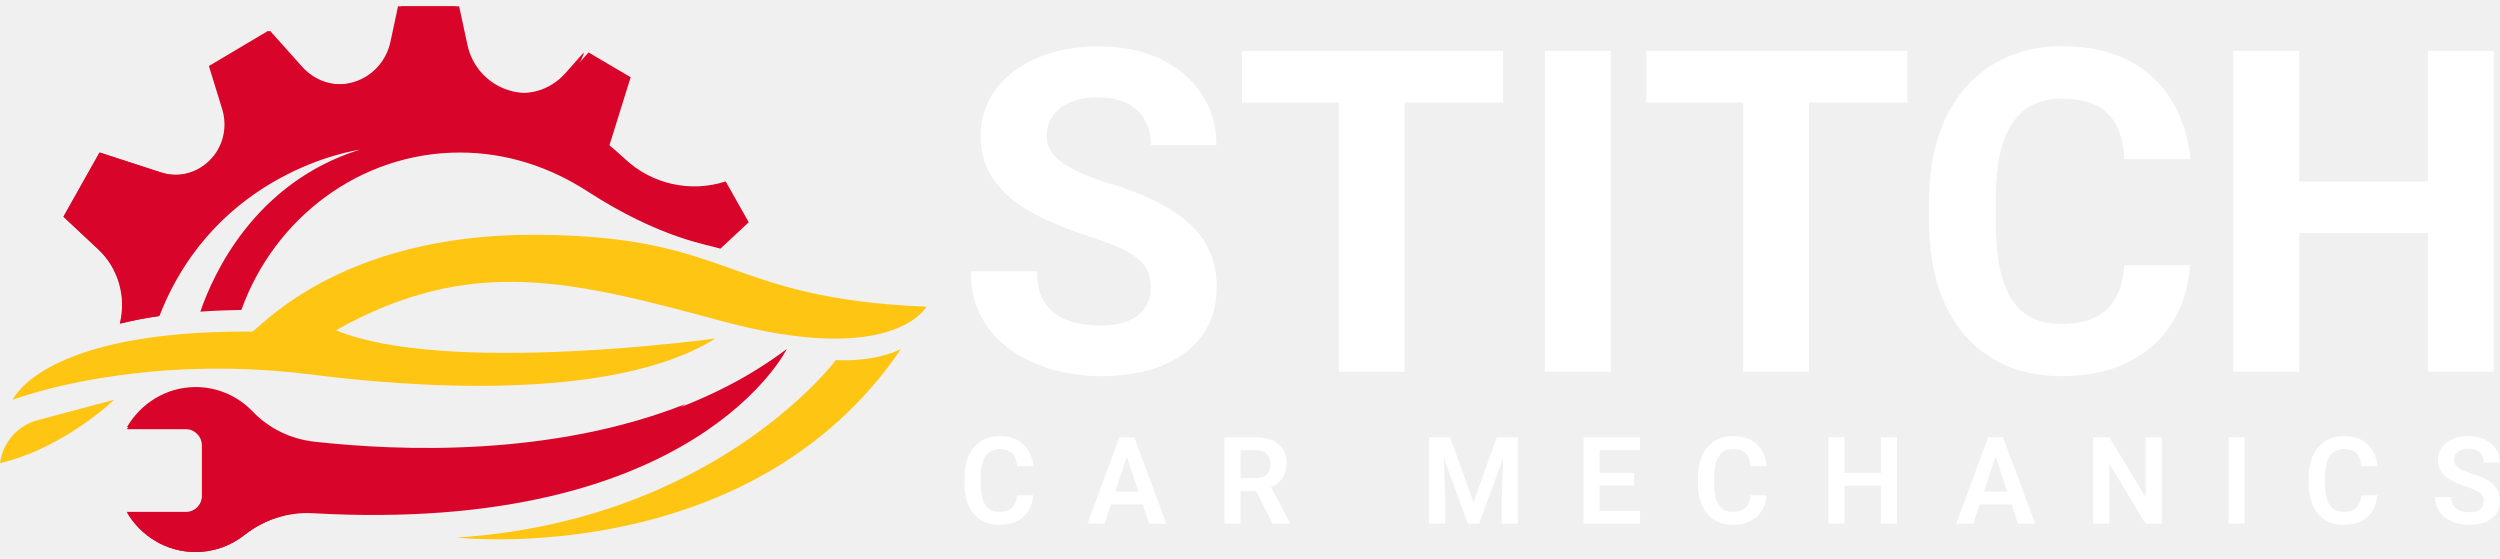
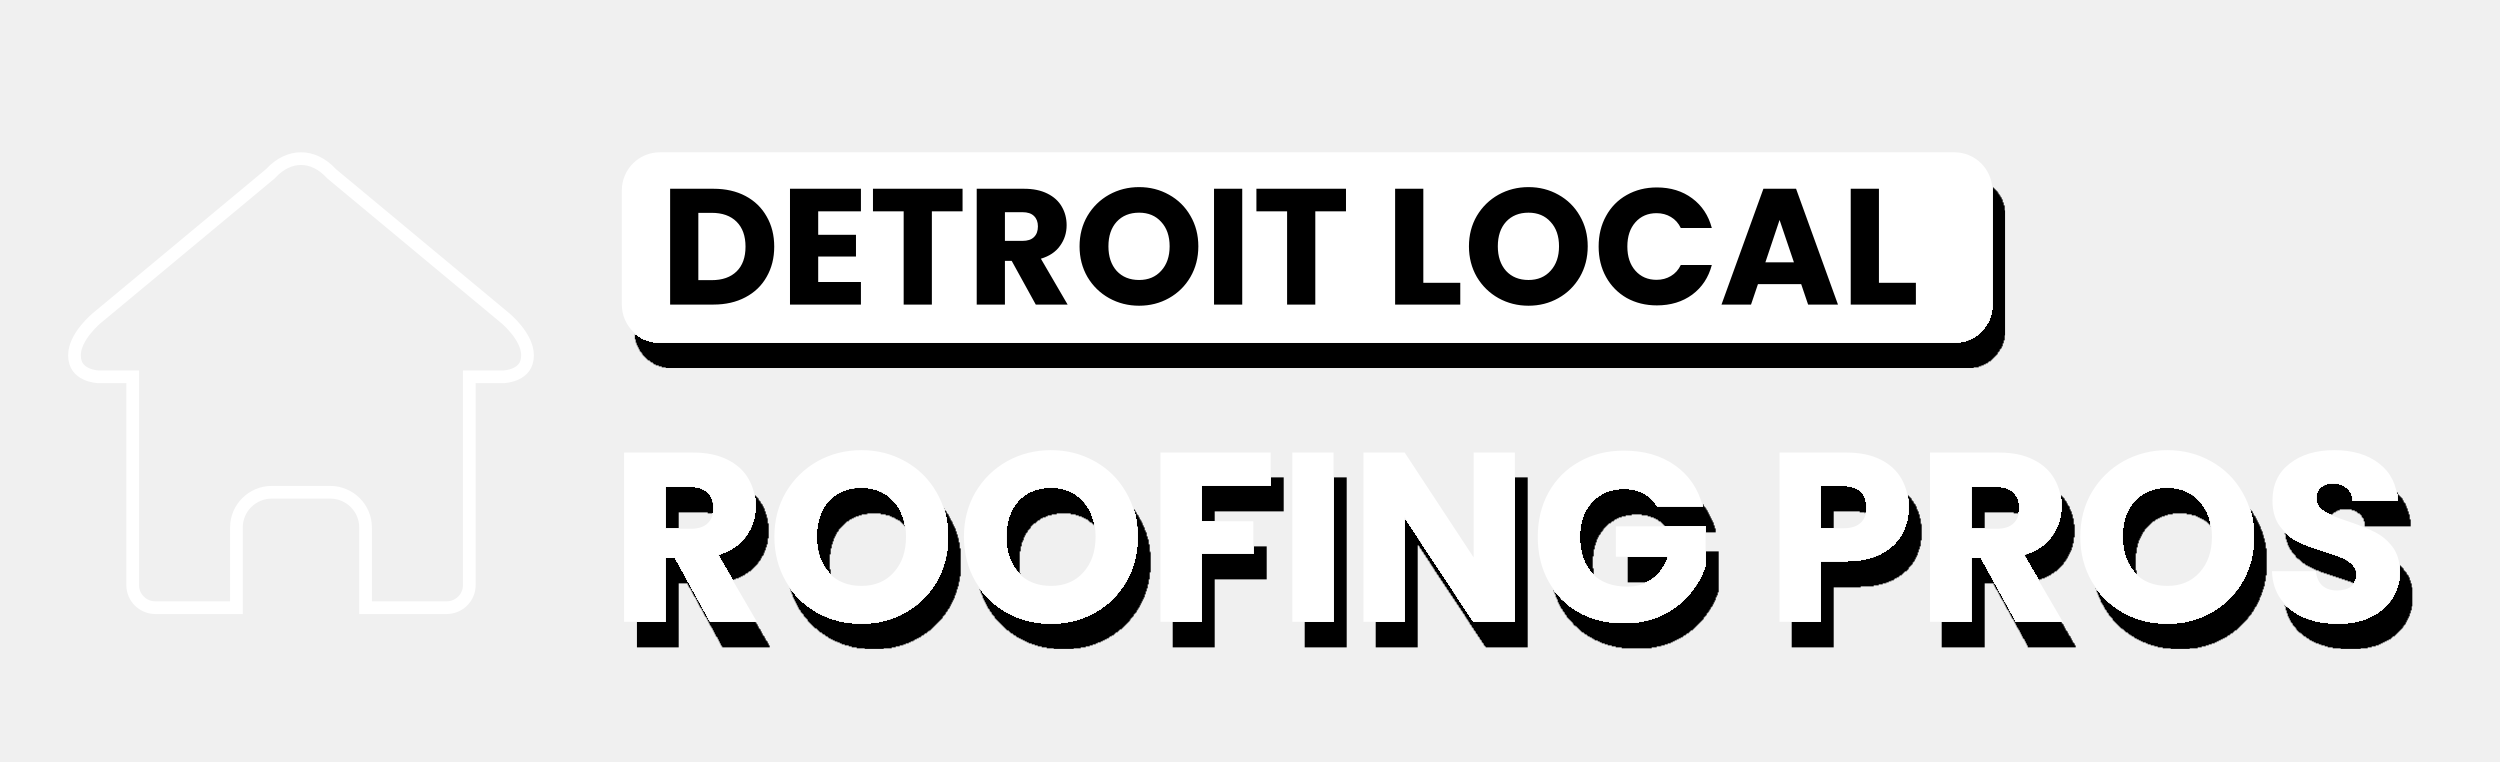
- <svg xmlns="http://www.w3.org/2000/svg" width="197" height="44" viewBox="0 0 197 44" fill="none">
-   <g clip-path="url(#clip0_1_574)">
-     <path d="M42.188 18.5C26.462 18.432 20.28 26.132 19.851 26.13C3.326 26.01 1 31.5 1 31.5C4.519 30.277 8.313 29.634 11.684 29.309C16.014 28.889 20.374 28.979 24.692 29.532C31.474 30.401 48.115 31.86 56.375 26.668C56.375 26.668 35.154 29.619 26.47 26.025C37.16 20.038 45.094 22.125 56.931 25.316C70.454 28.962 73 24.168 73 24.168C56.888 23.498 57.915 18.569 42.188 18.5Z" fill="#FFC513" />
-     <path d="M24.682 34.94C22.863 34.739 21.15 33.934 19.865 32.608C18.727 31.432 17.144 30.705 15.394 30.705C13.102 30.705 11.097 31.954 10 33.819H14.64C15.34 33.819 15.91 34.398 15.91 35.112V39.094C15.91 39.807 15.342 40.386 14.64 40.386H10C11.097 42.251 13.102 43.5 15.394 43.5C16.833 43.5 18.159 43.008 19.219 42.18C20.771 40.964 22.69 40.331 24.645 40.442C54.821 42.15 62 27.5 62 27.5C50.266 36.33 33.333 35.896 24.682 34.94Z" fill="#D90429" />
-     <path d="M0 36.5C5.08 35.289 9 31.5 9 31.5L2.945 33.113C1.371 33.54 0.209 34.877 0 36.5Z" fill="#FFC513" />
-     <path d="M24.76 34.803C22.93 34.599 21.209 33.781 19.917 32.434C18.773 31.239 17.181 30.5 15.422 30.5C13.119 30.5 11.103 31.769 10 33.664H14.665C15.368 33.664 15.942 34.252 15.942 34.978V39.024C15.942 39.748 15.37 40.336 14.665 40.336H10C11.103 42.231 13.119 43.5 15.422 43.5C16.869 43.5 18.201 43 19.267 42.158C20.828 40.923 22.756 40.28 24.723 40.393C24.723 40.393 42.8 39.81 54 31.844C43.485 35.998 31.571 35.564 24.76 34.803Z" fill="#D90429" />
-     <path d="M65.864 28.374C65.864 28.374 56.448 41.017 36 42.36C36 42.36 59.132 44.983 71 27.5C70.998 27.5 69.125 28.533 65.864 28.374Z" fill="#FFC513" />
-     <path d="M59 17.515L56.766 19.596C55.867 19.288 52.068 18.821 46.282 15.072C43.371 13.185 39.95 12.02 36.244 12.02C28.329 12.02 21.584 17.243 19.024 24.421C17.859 24.44 16.781 24.486 15.786 24.559C16.8 21.602 20.056 14.399 28.339 11.798C27.984 11.846 16.987 13.492 12.562 24.903C11.386 25.073 10.365 25.278 9.478 25.5C9.48 25.489 9.484 25.479 9.486 25.469C10.004 23.356 9.347 21.124 7.772 19.659L5 17.077L7.862 12.018L12.726 13.594C14.088 14.036 15.566 13.665 16.599 12.659L16.632 12.626C17.693 11.597 18.065 10.025 17.621 8.6L16.566 5.207L21.28 2.43L23.808 5.257C24.805 6.376 26.312 6.875 27.758 6.55C27.774 6.546 27.791 6.542 27.805 6.54C29.401 6.182 30.653 4.922 31.002 3.294L31.606 0.5H36.18L36.837 3.553C37.199 5.238 38.427 6.582 40.041 7.095C40.059 7.102 40.075 7.106 40.094 7.112C41.819 7.665 43.699 7.127 44.917 5.764L46.379 4.132L49.695 6.085L48.023 11.45C48.436 11.79 48.839 12.144 49.231 12.511C51.372 14.521 54.411 15.195 57.183 14.296L59 17.515Z" fill="#D90429" />
-     <path d="M44.553 5.767C43.346 7.13 41.483 7.669 39.774 7.115C39.755 7.109 39.739 7.105 39.721 7.098C38.123 6.585 36.905 5.241 36.547 3.556L35.896 0.5H31.363L30.768 3.288C30.421 4.916 29.181 6.178 27.601 6.535C27.586 6.537 27.57 6.541 27.554 6.545C26.121 6.872 24.628 6.371 23.639 5.252L21.133 2.426L16.461 5.204L17.507 8.597C17.946 10.023 17.578 11.595 16.526 12.624L16.494 12.657C15.47 13.663 14.005 14.034 12.656 13.592L7.836 12.016L5 17.076L7.747 19.658C9.307 21.123 9.958 23.358 9.446 25.469C9.444 25.479 9.44 25.489 9.438 25.5C10.316 25.278 11.328 25.072 12.493 24.903C16.88 13.487 27.777 11.844 28.128 11.796C28.128 11.796 30.262 10.272 36.539 10.459C42.815 10.645 46.044 4.694 45.999 4.133L44.553 5.767Z" fill="#D90429" />
+ <svg xmlns="http://www.w3.org/2000/svg" width="197" height="60" viewBox="0 0 197 60" fill="none">
+   <g clip-path="url(#clip0_1_2)">
+     <g filter="url(#filter0_d_1_2)">
+       <rect x="49" y="12" width="108" height="15" rx="3" fill="white" />
+     </g>
+     <g filter="url(#filter1_d_1_2)">
+       <path d="M55.98 49L53.206 43.965H52.427V49H49.178V35.662H54.631C55.682 35.662 56.575 35.846 57.31 36.213C58.057 36.58 58.615 37.087 58.982 37.733C59.349 38.366 59.533 39.076 59.533 39.861C59.533 40.748 59.28 41.539 58.773 42.236C58.279 42.933 57.544 43.427 56.569 43.718L59.647 49H55.98ZM52.427 41.666H54.441C55.036 41.666 55.48 41.52 55.771 41.229C56.075 40.938 56.227 40.526 56.227 39.994C56.227 39.487 56.075 39.088 55.771 38.797C55.48 38.506 55.036 38.36 54.441 38.36H52.427V41.666ZM67.88 49.133C66.626 49.133 65.474 48.842 64.422 48.259C63.384 47.676 62.554 46.866 61.934 45.827C61.325 44.776 61.022 43.598 61.022 42.293C61.022 40.988 61.325 39.817 61.934 38.778C62.554 37.739 63.384 36.929 64.422 36.346C65.474 35.763 66.626 35.472 67.88 35.472C69.135 35.472 70.281 35.763 71.32 36.346C72.371 36.929 73.194 37.739 73.79 38.778C74.397 39.817 74.701 40.988 74.701 42.293C74.701 43.598 74.397 44.776 73.79 45.827C73.181 46.866 72.358 47.676 71.32 48.259C70.281 48.842 69.135 49.133 67.88 49.133ZM67.88 46.169C68.945 46.169 69.793 45.814 70.427 45.105C71.073 44.396 71.395 43.458 71.395 42.293C71.395 41.115 71.073 40.178 70.427 39.481C69.793 38.772 68.945 38.417 67.88 38.417C66.804 38.417 65.942 38.765 65.296 39.462C64.663 40.159 64.347 41.102 64.347 42.293C64.347 43.471 64.663 44.415 65.296 45.124C65.942 45.821 66.804 46.169 67.88 46.169ZM82.817 49.133C81.563 49.133 80.41 48.842 79.359 48.259C78.32 47.676 77.491 46.866 76.87 45.827C76.262 44.776 75.958 43.598 75.958 42.293C75.958 40.988 76.262 39.817 76.87 38.778C77.491 37.739 78.32 36.929 79.359 36.346C80.41 35.763 81.563 35.472 82.817 35.472C84.071 35.472 85.217 35.763 86.256 36.346C87.307 36.929 88.131 37.739 88.726 38.778C89.334 39.817 89.638 40.988 89.638 42.293C89.638 43.598 89.334 44.776 88.726 45.827C88.118 46.866 87.295 47.676 86.256 48.259C85.217 48.842 84.071 49.133 82.817 49.133ZM82.817 46.169C83.881 46.169 84.73 45.814 85.363 45.105C86.009 44.396 86.332 43.458 86.332 42.293C86.332 41.115 86.009 40.178 85.363 39.481C84.73 38.772 83.881 38.417 82.817 38.417C81.74 38.417 80.879 38.765 80.233 39.462C79.6 40.159 79.283 41.102 79.283 42.293C79.283 43.471 79.6 44.415 80.233 45.124C80.879 45.821 81.74 46.169 82.817 46.169ZM100.129 35.662V38.265H94.695V41.077H98.761V43.604H94.695V49H91.446V35.662H100.129ZM105.085 35.662V49H101.836V35.662H105.085ZM119.372 49H116.123L110.689 40.773V49H107.44V35.662H110.689L116.123 43.927V35.662H119.372V49ZM130.581 39.88C130.34 39.437 129.992 39.101 129.536 38.873C129.092 38.632 128.567 38.512 127.959 38.512C126.907 38.512 126.065 38.86 125.432 39.557C124.798 40.241 124.482 41.159 124.482 42.312C124.482 43.541 124.811 44.503 125.47 45.2C126.141 45.884 127.059 46.226 128.225 46.226C129.023 46.226 129.694 46.023 130.239 45.618C130.796 45.213 131.201 44.63 131.455 43.87H127.332V41.476H134.4V44.497C134.159 45.308 133.747 46.061 133.165 46.758C132.595 47.455 131.866 48.018 130.98 48.449C130.093 48.88 129.092 49.095 127.978 49.095C126.66 49.095 125.482 48.81 124.444 48.24C123.418 47.657 122.613 46.853 122.031 45.827C121.461 44.801 121.176 43.629 121.176 42.312C121.176 40.995 121.461 39.823 122.031 38.797C122.613 37.758 123.418 36.954 124.444 36.384C125.47 35.801 126.641 35.51 127.959 35.51C129.555 35.51 130.897 35.896 131.987 36.669C133.089 37.442 133.817 38.512 134.172 39.88H130.581ZM150.391 39.956C150.391 40.729 150.214 41.438 149.859 42.084C149.504 42.717 148.96 43.23 148.225 43.623C147.49 44.016 146.578 44.212 145.489 44.212H143.475V49H140.226V35.662H145.489C146.553 35.662 147.452 35.846 148.187 36.213C148.922 36.58 149.473 37.087 149.84 37.733C150.207 38.379 150.391 39.12 150.391 39.956ZM145.242 41.628C145.863 41.628 146.325 41.482 146.629 41.191C146.933 40.9 147.085 40.488 147.085 39.956C147.085 39.424 146.933 39.012 146.629 38.721C146.325 38.43 145.863 38.284 145.242 38.284H143.475V41.628H145.242ZM158.884 49L156.11 43.965H155.331V49H152.082V35.662H157.535C158.587 35.662 159.48 35.846 160.214 36.213C160.962 36.58 161.519 37.087 161.886 37.733C162.254 38.366 162.437 39.076 162.437 39.861C162.437 40.748 162.184 41.539 161.677 42.236C161.183 42.933 160.449 43.427 159.473 43.718L162.551 49H158.884ZM155.331 41.666H157.345C157.941 41.666 158.384 41.52 158.675 41.229C158.979 40.938 159.131 40.526 159.131 39.994C159.131 39.487 158.979 39.088 158.675 38.797C158.384 38.506 157.941 38.36 157.345 38.36H155.331V41.666ZM170.785 49.133C169.531 49.133 168.378 48.842 167.327 48.259C166.288 47.676 165.458 46.866 164.838 45.827C164.23 44.776 163.926 43.598 163.926 42.293C163.926 40.988 164.23 39.817 164.838 38.778C165.458 37.739 166.288 36.929 167.327 36.346C168.378 35.763 169.531 35.472 170.785 35.472C172.039 35.472 173.185 35.763 174.224 36.346C175.275 36.929 176.098 37.739 176.694 38.778C177.302 39.817 177.606 40.988 177.606 42.293C177.606 43.598 177.302 44.776 176.694 45.827C176.086 46.866 175.262 47.676 174.224 48.259C173.185 48.842 172.039 49.133 170.785 49.133ZM170.785 46.169C171.849 46.169 172.697 45.814 173.331 45.105C173.977 44.396 174.3 43.458 174.3 42.293C174.3 41.115 173.977 40.178 173.331 39.481C172.697 38.772 171.849 38.417 170.785 38.417C169.708 38.417 168.847 38.765 168.201 39.462C167.567 40.159 167.251 41.102 167.251 42.293C167.251 43.471 167.567 44.415 168.201 45.124C168.847 45.821 169.708 46.169 170.785 46.169ZM184.239 49.133C183.264 49.133 182.39 48.975 181.617 48.658C180.845 48.341 180.224 47.873 179.755 47.252C179.299 46.631 179.059 45.884 179.033 45.01H182.491C182.542 45.504 182.713 45.884 183.004 46.15C183.296 46.403 183.676 46.53 184.144 46.53C184.626 46.53 185.006 46.422 185.284 46.207C185.563 45.979 185.702 45.669 185.702 45.276C185.702 44.947 185.588 44.674 185.36 44.459C185.145 44.244 184.873 44.066 184.543 43.927C184.227 43.788 183.771 43.629 183.175 43.452C182.314 43.186 181.611 42.92 181.066 42.654C180.522 42.388 180.053 41.995 179.66 41.476C179.268 40.957 179.071 40.279 179.071 39.443C179.071 38.202 179.521 37.233 180.42 36.536C181.32 35.827 182.491 35.472 183.935 35.472C185.405 35.472 186.589 35.827 187.488 36.536C188.388 37.233 188.869 38.208 188.932 39.462H185.417C185.392 39.031 185.234 38.696 184.942 38.455C184.651 38.202 184.277 38.075 183.821 38.075C183.429 38.075 183.112 38.183 182.871 38.398C182.631 38.601 182.51 38.898 182.51 39.291C182.51 39.722 182.713 40.057 183.118 40.298C183.524 40.539 184.157 40.798 185.018 41.077C185.88 41.368 186.576 41.647 187.108 41.913C187.653 42.179 188.122 42.565 188.514 43.072C188.907 43.579 189.103 44.231 189.103 45.029C189.103 45.789 188.907 46.479 188.514 47.1C188.134 47.721 187.577 48.215 186.842 48.582C186.108 48.949 185.24 49.133 184.239 49.133Z" fill="white" />
+     </g>
+     <path d="M56.225 14.874C57.187 14.874 58.028 15.065 58.747 15.446C59.466 15.827 60.021 16.365 60.411 17.058C60.81 17.743 61.009 18.536 61.009 19.437C61.009 20.33 60.81 21.123 60.411 21.816C60.021 22.509 59.462 23.047 58.734 23.428C58.015 23.809 57.178 24 56.225 24H52.806V14.874H56.225ZM56.082 22.076C56.923 22.076 57.577 21.846 58.045 21.387C58.513 20.928 58.747 20.278 58.747 19.437C58.747 18.596 58.513 17.942 58.045 17.474C57.577 17.006 56.923 16.772 56.082 16.772H55.029V22.076H56.082ZM64.474 16.655V18.501H67.451V20.217H64.474V22.219H67.841V24H62.251V14.874H67.841V16.655H64.474ZM75.85 14.874V16.655H73.431V24H71.209V16.655H68.79V14.874H75.85ZM81.619 24L79.721 20.555H79.188V24H76.965V14.874H80.696C81.415 14.874 82.026 15 82.529 15.251C83.04 15.502 83.422 15.849 83.673 16.291C83.924 16.724 84.05 17.21 84.05 17.747C84.05 18.354 83.877 18.895 83.53 19.372C83.192 19.849 82.689 20.187 82.022 20.386L84.128 24H81.619ZM79.188 18.982H80.566C80.974 18.982 81.277 18.882 81.476 18.683C81.684 18.484 81.788 18.202 81.788 17.838C81.788 17.491 81.684 17.218 81.476 17.019C81.277 16.82 80.974 16.72 80.566 16.72H79.188V18.982ZM89.762 24.091C88.904 24.091 88.115 23.892 87.396 23.493C86.685 23.094 86.117 22.54 85.693 21.829C85.277 21.11 85.069 20.304 85.069 19.411C85.069 18.518 85.277 17.717 85.693 17.006C86.117 16.295 86.685 15.741 87.396 15.342C88.115 14.943 88.904 14.744 89.762 14.744C90.62 14.744 91.404 14.943 92.115 15.342C92.834 15.741 93.397 16.295 93.805 17.006C94.221 17.717 94.429 18.518 94.429 19.411C94.429 20.304 94.221 21.11 93.805 21.829C93.389 22.54 92.825 23.094 92.115 23.493C91.404 23.892 90.62 24.091 89.762 24.091ZM89.762 22.063C90.49 22.063 91.07 21.82 91.504 21.335C91.946 20.85 92.167 20.208 92.167 19.411C92.167 18.605 91.946 17.964 91.504 17.487C91.07 17.002 90.49 16.759 89.762 16.759C89.025 16.759 88.436 16.997 87.994 17.474C87.56 17.951 87.344 18.596 87.344 19.411C87.344 20.217 87.56 20.863 87.994 21.348C88.436 21.825 89.025 22.063 89.762 22.063ZM97.888 14.874V24H95.665V14.874H97.888ZM106.064 14.874V16.655H103.646V24H101.423V16.655H99.005V14.874H106.064ZM112.158 22.284H115.07V24H109.935V14.874H112.158V22.284ZM120.446 24.091C119.588 24.091 118.8 23.892 118.08 23.493C117.37 23.094 116.802 22.54 116.377 21.829C115.961 21.11 115.753 20.304 115.753 19.411C115.753 18.518 115.961 17.717 116.377 17.006C116.802 16.295 117.37 15.741 118.08 15.342C118.8 14.943 119.588 14.744 120.446 14.744C121.304 14.744 122.089 14.943 122.799 15.342C123.519 15.741 124.082 16.295 124.489 17.006C124.905 17.717 125.113 18.518 125.113 19.411C125.113 20.304 124.905 21.11 124.489 21.829C124.073 22.54 123.51 23.094 122.799 23.493C122.089 23.892 121.304 24.091 120.446 24.091ZM120.446 22.063C121.174 22.063 121.755 21.82 122.188 21.335C122.63 20.85 122.851 20.208 122.851 19.411C122.851 18.605 122.63 17.964 122.188 17.487C121.755 17.002 121.174 16.759 120.446 16.759C119.71 16.759 119.12 16.997 118.678 17.474C118.245 17.951 118.028 18.596 118.028 19.411C118.028 20.217 118.245 20.863 118.678 21.348C119.12 21.825 119.71 22.063 120.446 22.063ZM125.973 19.424C125.973 18.523 126.168 17.721 126.558 17.019C126.948 16.308 127.49 15.758 128.183 15.368C128.885 14.969 129.678 14.77 130.562 14.77C131.645 14.77 132.573 15.056 133.344 15.628C134.115 16.2 134.631 16.98 134.891 17.968H132.447C132.265 17.587 132.005 17.296 131.667 17.097C131.338 16.898 130.961 16.798 130.536 16.798C129.851 16.798 129.297 17.036 128.872 17.513C128.447 17.99 128.235 18.627 128.235 19.424C128.235 20.221 128.447 20.858 128.872 21.335C129.297 21.812 129.851 22.05 130.536 22.05C130.961 22.05 131.338 21.95 131.667 21.751C132.005 21.552 132.265 21.261 132.447 20.88H134.891C134.631 21.868 134.115 22.648 133.344 23.22C132.573 23.783 131.645 24.065 130.562 24.065C129.678 24.065 128.885 23.87 128.183 23.48C127.49 23.081 126.948 22.531 126.558 21.829C126.168 21.127 125.973 20.325 125.973 19.424ZM141.933 22.388H138.527L137.981 24H135.654L138.956 14.874H141.53L144.832 24H142.479L141.933 22.388ZM141.361 20.672L140.23 17.331L139.112 20.672H141.361ZM148.06 22.284H150.972V24H145.837V14.874H148.06V22.284Z" fill="black" />
+     <path d="M21.287 13.708L21.312 13.687L21.334 13.663C22.073 12.866 22.912 12.5 23.718 12.5C24.525 12.5 25.364 12.866 26.102 13.663L26.124 13.687L26.149 13.708L39.751 25.017L39.751 25.017L39.759 25.023L39.759 25.023L39.759 25.023L39.759 25.023L39.759 25.023L39.761 25.025L39.775 25.036C39.787 25.046 39.806 25.062 39.831 25.083C39.88 25.125 39.952 25.189 40.04 25.272C40.215 25.437 40.448 25.674 40.681 25.962C41.159 26.554 41.569 27.28 41.569 27.99C41.569 28.428 41.45 28.731 41.294 28.947C41.133 29.169 40.912 29.33 40.67 29.445C40.428 29.561 40.179 29.624 39.986 29.658C39.891 29.675 39.813 29.684 39.761 29.688C39.734 29.691 39.715 29.692 39.703 29.692L39.694 29.693H37.481H36.981V30.193V46.112C36.981 47.087 36.181 47.886 35.187 47.886H28.806V41.563C28.806 40.028 27.55 38.789 26.012 38.789H21.424C19.886 38.789 18.631 40.028 18.631 41.563V47.886H12.249C11.255 47.886 10.456 47.087 10.456 46.112V30.193V29.693H9.956H7.743L7.734 29.692C7.722 29.692 7.702 29.691 7.676 29.688C7.623 29.684 7.545 29.675 7.45 29.658C7.258 29.624 7.009 29.561 6.766 29.445C6.524 29.33 6.303 29.169 6.143 28.947C5.987 28.731 5.868 28.428 5.868 27.99C5.868 27.28 6.278 26.554 6.756 25.962C6.988 25.674 7.222 25.437 7.397 25.272C7.484 25.189 7.557 25.125 7.606 25.083C7.631 25.062 7.65 25.046 7.662 25.036L7.675 25.025L7.677 25.023L7.677 25.023L7.686 25.017L21.287 13.708Z" stroke="white" />
  </g>
-   <path d="M90.682 22.676C90.682 22.225 90.613 21.82 90.474 21.46C90.347 21.09 90.105 20.754 89.747 20.453C89.389 20.141 88.887 19.834 88.24 19.533C87.594 19.232 86.757 18.919 85.729 18.595C84.587 18.224 83.501 17.808 82.474 17.344C81.458 16.881 80.558 16.343 79.773 15.729C78.999 15.104 78.387 14.38 77.937 13.558C77.499 12.736 77.279 11.781 77.279 10.692C77.279 9.639 77.51 8.683 77.972 7.827C78.434 6.958 79.08 6.217 79.911 5.603C80.742 4.978 81.724 4.498 82.855 4.162C83.998 3.826 85.25 3.658 86.613 3.658C88.471 3.658 90.093 3.994 91.478 4.666C92.864 5.337 93.937 6.258 94.699 7.427C95.473 8.597 95.859 9.934 95.859 11.439H90.699C90.699 10.698 90.543 10.05 90.232 9.494C89.931 8.927 89.47 8.481 88.846 8.157C88.234 7.832 87.461 7.67 86.526 7.67C85.626 7.67 84.875 7.809 84.275 8.087C83.675 8.353 83.224 8.718 82.924 9.181C82.624 9.633 82.474 10.142 82.474 10.71C82.474 11.138 82.578 11.526 82.786 11.873C83.005 12.221 83.328 12.545 83.755 12.846C84.183 13.147 84.708 13.431 85.331 13.697C85.954 13.963 86.676 14.224 87.496 14.479C88.869 14.895 90.076 15.364 91.115 15.885C92.165 16.406 93.043 16.991 93.747 17.64C94.451 18.288 94.982 19.023 95.34 19.845C95.698 20.667 95.877 21.599 95.877 22.642C95.877 23.741 95.663 24.726 95.236 25.594C94.809 26.462 94.191 27.198 93.383 27.8C92.575 28.402 91.611 28.859 90.491 29.172C89.372 29.485 88.119 29.641 86.734 29.641C85.487 29.641 84.258 29.479 83.046 29.155C81.833 28.819 80.731 28.315 79.738 27.644C78.757 26.972 77.972 26.115 77.383 25.073C76.794 24.031 76.5 22.798 76.5 21.374H81.712C81.712 22.161 81.833 22.827 82.076 23.371C82.318 23.915 82.659 24.355 83.097 24.691C83.548 25.027 84.079 25.27 84.691 25.421C85.314 25.571 85.995 25.646 86.734 25.646C87.634 25.646 88.373 25.519 88.95 25.264C89.539 25.009 89.972 24.656 90.249 24.205C90.537 23.753 90.682 23.244 90.682 22.676Z" fill="white" />
-   <path d="M110.682 4.006V29.294H105.504V4.006H110.682ZM118.439 4.006V8.087H97.868V4.006H118.439Z" fill="white" />
-   <path d="M126.924 4.006V29.294H121.747V4.006H126.924Z" fill="white" />
-   <path d="M142.543 4.006V29.294H137.366V4.006H142.543ZM150.301 4.006V8.087H129.729V4.006H150.301Z" fill="white" />
-   <path d="M167.392 20.905H172.569C172.465 22.607 171.998 24.118 171.167 25.438C170.347 26.758 169.198 27.788 167.721 28.529C166.255 29.27 164.488 29.641 162.422 29.641C160.806 29.641 159.357 29.363 158.076 28.807C156.794 28.24 155.698 27.429 154.786 26.376C153.885 25.322 153.198 24.048 152.725 22.555C152.252 21.061 152.015 19.388 152.015 17.535V15.781C152.015 13.929 152.258 12.255 152.742 10.762C153.239 9.257 153.943 7.977 154.855 6.923C155.778 5.87 156.881 5.059 158.162 4.492C159.444 3.925 160.875 3.641 162.457 3.641C164.558 3.641 166.33 4.023 167.773 4.787C169.227 5.551 170.353 6.605 171.149 7.948C171.957 9.291 172.442 10.82 172.604 12.533H167.409C167.351 11.514 167.149 10.652 166.803 9.946C166.457 9.228 165.931 8.689 165.227 8.33C164.535 7.96 163.611 7.774 162.457 7.774C161.591 7.774 160.835 7.937 160.188 8.261C159.542 8.585 158.999 9.077 158.561 9.737C158.122 10.397 157.793 11.231 157.574 12.238C157.366 13.234 157.262 14.403 157.262 15.746V17.535C157.262 18.844 157.36 19.996 157.556 20.992C157.753 21.976 158.053 22.809 158.457 23.493C158.872 24.164 159.403 24.674 160.05 25.021C160.708 25.357 161.499 25.525 162.422 25.525C163.507 25.525 164.402 25.351 165.106 25.004C165.81 24.656 166.347 24.141 166.716 23.458C167.097 22.775 167.323 21.924 167.392 20.905Z" fill="white" />
-   <path d="M192.794 14.305V18.369H179.634V14.305H192.794ZM181.175 4.006V29.294H175.981V4.006H181.175ZM196.5 4.006V29.294H191.323V4.006H196.5Z" fill="white" />
-   <path d="M80.145 39.026H81.416C81.382 39.481 81.257 39.885 81.042 40.237C80.826 40.586 80.526 40.86 80.141 41.06C79.756 41.259 79.289 41.359 78.74 41.359C78.318 41.359 77.938 41.284 77.599 41.135C77.263 40.982 76.975 40.765 76.735 40.485C76.498 40.201 76.316 39.861 76.189 39.465C76.063 39.066 76 38.619 76 38.123V37.604C76 37.109 76.065 36.661 76.194 36.262C76.323 35.863 76.508 35.523 76.749 35.243C76.992 34.959 77.283 34.741 77.622 34.588C77.964 34.435 78.346 34.359 78.768 34.359C79.317 34.359 79.78 34.462 80.159 34.668C80.538 34.87 80.832 35.149 81.042 35.505C81.251 35.86 81.378 36.269 81.421 36.73H80.15C80.125 36.443 80.064 36.2 79.965 36C79.87 35.801 79.725 35.65 79.531 35.547C79.34 35.441 79.085 35.388 78.768 35.388C78.522 35.388 78.305 35.435 78.117 35.528C77.932 35.622 77.778 35.762 77.654 35.949C77.531 36.133 77.439 36.364 77.377 36.641C77.316 36.915 77.285 37.233 77.285 37.595V38.123C77.285 38.469 77.312 38.779 77.368 39.054C77.423 39.328 77.51 39.56 77.627 39.751C77.744 39.941 77.895 40.086 78.08 40.185C78.264 40.285 78.485 40.335 78.74 40.335C79.052 40.335 79.304 40.285 79.498 40.185C79.695 40.086 79.845 39.939 79.947 39.746C80.051 39.553 80.118 39.313 80.145 39.026Z" fill="white" />
-   <path d="M88.957 35.491L87.039 41.266H85.694L88.208 34.457H89.067L88.957 35.491ZM90.56 41.266L88.633 35.491L88.518 34.457H89.382L91.91 41.266H90.56ZM90.472 38.736V39.751H86.863V38.736H90.472Z" fill="white" />
-   <path d="M96.483 34.457H98.928C99.439 34.457 99.878 34.535 100.245 34.691C100.612 34.847 100.893 35.078 101.091 35.383C101.288 35.689 101.386 36.064 101.386 36.51C101.386 36.862 101.325 37.168 101.202 37.427C101.078 37.685 100.904 37.902 100.679 38.077C100.458 38.251 100.196 38.388 99.894 38.488L99.496 38.694H97.338L97.329 37.679H98.942C99.204 37.679 99.421 37.632 99.593 37.539C99.766 37.445 99.895 37.316 99.981 37.151C100.071 36.986 100.116 36.797 100.116 36.585C100.116 36.357 100.072 36.161 99.986 35.996C99.9 35.827 99.769 35.698 99.593 35.608C99.418 35.517 99.196 35.472 98.928 35.472H97.754V41.266H96.483V34.457ZM100.282 41.266L98.725 38.217L100.069 38.212L101.645 41.2V41.266H100.282Z" fill="white" />
-   <path d="M113.172 34.457H114.272L116.112 39.582L117.946 34.457H119.051L116.551 41.266H115.668L113.172 34.457ZM112.618 34.457H113.695L113.889 39.166V41.266H112.618V34.457ZM118.524 34.457H119.605V41.266H118.334V39.166L118.524 34.457Z" fill="white" />
-   <path d="M129.239 40.256V41.266H125.662V40.256H129.239ZM126.05 34.457V41.266H124.78V34.457H126.05ZM128.772 37.268V38.254H125.662V37.268H128.772ZM129.225 34.457V35.472H125.662V34.457H129.225Z" fill="white" />
-   <path d="M137.94 39.026H139.21C139.176 39.481 139.052 39.885 138.836 40.237C138.62 40.586 138.32 40.86 137.935 41.06C137.55 41.259 137.083 41.359 136.535 41.359C136.113 41.359 135.732 41.284 135.393 41.135C135.057 40.982 134.769 40.765 134.529 40.485C134.292 40.201 134.11 39.861 133.984 39.465C133.857 39.066 133.794 38.619 133.794 38.123V37.604C133.794 37.109 133.859 36.661 133.988 36.262C134.118 35.863 134.303 35.523 134.543 35.243C134.786 34.959 135.077 34.741 135.416 34.588C135.758 34.435 136.14 34.359 136.562 34.359C137.111 34.359 137.574 34.462 137.953 34.668C138.332 34.87 138.627 35.149 138.836 35.505C139.046 35.86 139.172 36.269 139.215 36.73H137.944C137.92 36.443 137.858 36.2 137.759 36C137.664 35.801 137.519 35.65 137.325 35.547C137.134 35.441 136.88 35.388 136.562 35.388C136.316 35.388 136.099 35.435 135.911 35.528C135.726 35.622 135.572 35.762 135.449 35.949C135.325 36.133 135.233 36.364 135.171 36.641C135.11 36.915 135.079 37.233 135.079 37.595V38.123C135.079 38.469 135.107 38.779 135.162 39.054C135.218 39.328 135.304 39.56 135.421 39.751C135.538 39.941 135.689 40.086 135.874 40.185C136.059 40.285 136.279 40.335 136.535 40.335C136.846 40.335 137.098 40.285 137.293 40.185C137.49 40.086 137.639 39.939 137.741 39.746C137.846 39.553 137.912 39.313 137.94 39.026Z" fill="white" />
-   <path d="M148.539 37.268V38.278H144.999V37.268H148.539ZM145.346 34.457V41.266H144.075V34.457H145.346ZM149.482 34.457V41.266H148.211V34.457H149.482Z" fill="white" />
-   <path d="M157.415 35.491L155.497 41.266H154.153L156.667 34.457H157.526L157.415 35.491ZM159.019 41.266L157.092 35.491L156.976 34.457H157.84L160.368 41.266H159.019ZM158.931 38.736V39.751H155.322V38.736H158.931Z" fill="white" />
-   <path d="M170.349 34.457V41.266H169.073L166.213 36.543V41.266H164.942V34.457H166.213L169.083 39.185V34.457H170.349Z" fill="white" />
-   <path d="M176.877 34.457V41.266H175.606V34.457H176.877Z" fill="white" />
-   <path d="M186.068 39.026H187.338C187.304 39.481 187.18 39.885 186.964 40.237C186.748 40.586 186.448 40.86 186.063 41.06C185.678 41.259 185.211 41.359 184.663 41.359C184.241 41.359 183.86 41.284 183.521 41.135C183.185 40.982 182.897 40.765 182.657 40.485C182.42 40.201 182.238 39.861 182.112 39.465C181.985 39.066 181.922 38.619 181.922 38.123V37.604C181.922 37.109 181.987 36.661 182.116 36.262C182.246 35.863 182.431 35.523 182.671 35.243C182.914 34.959 183.205 34.741 183.544 34.588C183.886 34.435 184.268 34.359 184.69 34.359C185.239 34.359 185.702 34.462 186.081 34.668C186.46 34.87 186.755 35.149 186.964 35.505C187.174 35.86 187.3 36.269 187.343 36.73H186.072C186.047 36.443 185.986 36.2 185.887 36C185.792 35.801 185.647 35.65 185.453 35.547C185.262 35.441 185.008 35.388 184.69 35.388C184.444 35.388 184.227 35.435 184.039 35.528C183.854 35.622 183.7 35.762 183.577 35.949C183.453 36.133 183.361 36.364 183.299 36.641C183.238 36.915 183.207 37.233 183.207 37.595V38.123C183.207 38.469 183.235 38.779 183.29 39.054C183.346 39.328 183.432 39.56 183.549 39.751C183.666 39.941 183.817 40.086 184.002 40.185C184.187 40.285 184.407 40.335 184.663 40.335C184.974 40.335 185.226 40.285 185.421 40.185C185.618 40.086 185.767 39.939 185.869 39.746C185.974 39.553 186.04 39.313 186.068 39.026Z" fill="white" />
-   <path d="M195.725 39.498C195.725 39.367 195.705 39.25 195.664 39.147C195.627 39.041 195.558 38.946 195.456 38.862C195.358 38.775 195.218 38.691 195.036 38.61C194.857 38.525 194.626 38.438 194.343 38.348C194.029 38.248 193.736 38.136 193.465 38.011C193.194 37.886 192.955 37.741 192.748 37.576C192.545 37.411 192.386 37.221 192.272 37.006C192.158 36.788 192.101 36.535 192.101 36.248C192.101 35.968 192.16 35.712 192.277 35.481C192.397 35.251 192.567 35.053 192.785 34.888C193.004 34.719 193.261 34.59 193.557 34.499C193.856 34.409 194.186 34.364 194.546 34.364C195.045 34.364 195.477 34.456 195.84 34.64C196.207 34.824 196.49 35.073 196.69 35.388C196.891 35.703 196.991 36.056 196.991 36.449H195.725C195.725 36.237 195.68 36.05 195.591 35.888C195.504 35.726 195.372 35.598 195.193 35.505C195.017 35.411 194.796 35.364 194.528 35.364C194.269 35.364 194.053 35.403 193.881 35.481C193.711 35.559 193.583 35.665 193.497 35.799C193.414 35.933 193.372 36.083 193.372 36.248C193.372 36.373 193.402 36.485 193.46 36.585C193.519 36.681 193.606 36.773 193.724 36.861C193.841 36.945 193.985 37.024 194.158 37.099C194.334 37.171 194.537 37.243 194.768 37.314C195.138 37.427 195.461 37.551 195.738 37.688C196.019 37.826 196.251 37.981 196.436 38.156C196.624 38.331 196.764 38.527 196.857 38.745C196.952 38.963 197 39.211 197 39.489C197 39.782 196.943 40.044 196.829 40.274C196.715 40.505 196.552 40.701 196.339 40.863C196.127 41.026 195.871 41.149 195.572 41.233C195.276 41.317 194.945 41.359 194.578 41.359C194.252 41.359 193.928 41.316 193.608 41.228C193.291 41.138 193.003 41.004 192.744 40.826C192.485 40.645 192.279 40.418 192.125 40.143C191.97 39.866 191.893 39.542 191.893 39.171H193.169C193.169 39.386 193.203 39.57 193.271 39.722C193.341 39.872 193.44 39.995 193.566 40.092C193.696 40.185 193.847 40.254 194.019 40.298C194.192 40.341 194.378 40.363 194.578 40.363C194.837 40.363 195.05 40.327 195.216 40.256C195.386 40.181 195.512 40.078 195.595 39.947C195.681 39.816 195.725 39.666 195.725 39.498Z" fill="white" />
  <defs>
-     <clipPath id="clip0_1_574">
-       <rect width="73" height="43" fill="white" transform="translate(0 0.5)" />
+     <filter id="filter0_d_1_2" x="49" y="12" width="109" height="17" filterUnits="userSpaceOnUse" color-interpolation-filters="sRGB">
+       <feFlood flood-opacity="0" result="BackgroundImageFix" />
+       <feColorMatrix in="SourceAlpha" type="matrix" values="0 0 0 0 0 0 0 0 0 0 0 0 0 0 0 0 0 0 127 0" result="hardAlpha" />
+       <feOffset dx="1" dy="2" />
+       <feComposite in2="hardAlpha" operator="out" />
+       <feColorMatrix type="matrix" values="0 0 0 0 0 0 0 0 0 0 0 0 0 0 0 0 0 0 1 0" />
+       <feBlend mode="normal" in2="BackgroundImageFix" result="effect1_dropShadow_1_2" />
+       <feBlend mode="normal" in="SourceGraphic" in2="effect1_dropShadow_1_2" result="shape" />
+     </filter>
+     <filter id="filter1_d_1_2" x="49.178" y="35.472" width="140.925" height="15.661" filterUnits="userSpaceOnUse" color-interpolation-filters="sRGB">
+       <feFlood flood-opacity="0" result="BackgroundImageFix" />
+       <feColorMatrix in="SourceAlpha" type="matrix" values="0 0 0 0 0 0 0 0 0 0 0 0 0 0 0 0 0 0 127 0" result="hardAlpha" />
+       <feOffset dx="1" dy="2" />
+       <feComposite in2="hardAlpha" operator="out" />
+       <feColorMatrix type="matrix" values="0 0 0 0 0 0 0 0 0 0 0 0 0 0 0 0 0 0 1 0" />
+       <feBlend mode="normal" in2="BackgroundImageFix" result="effect1_dropShadow_1_2" />
+       <feBlend mode="normal" in="SourceGraphic" in2="effect1_dropShadow_1_2" result="shape" />
+     </filter>
+     <clipPath id="clip0_1_2">
+       <rect width="197" height="60" fill="white" />
    </clipPath>
  </defs>
</svg>
